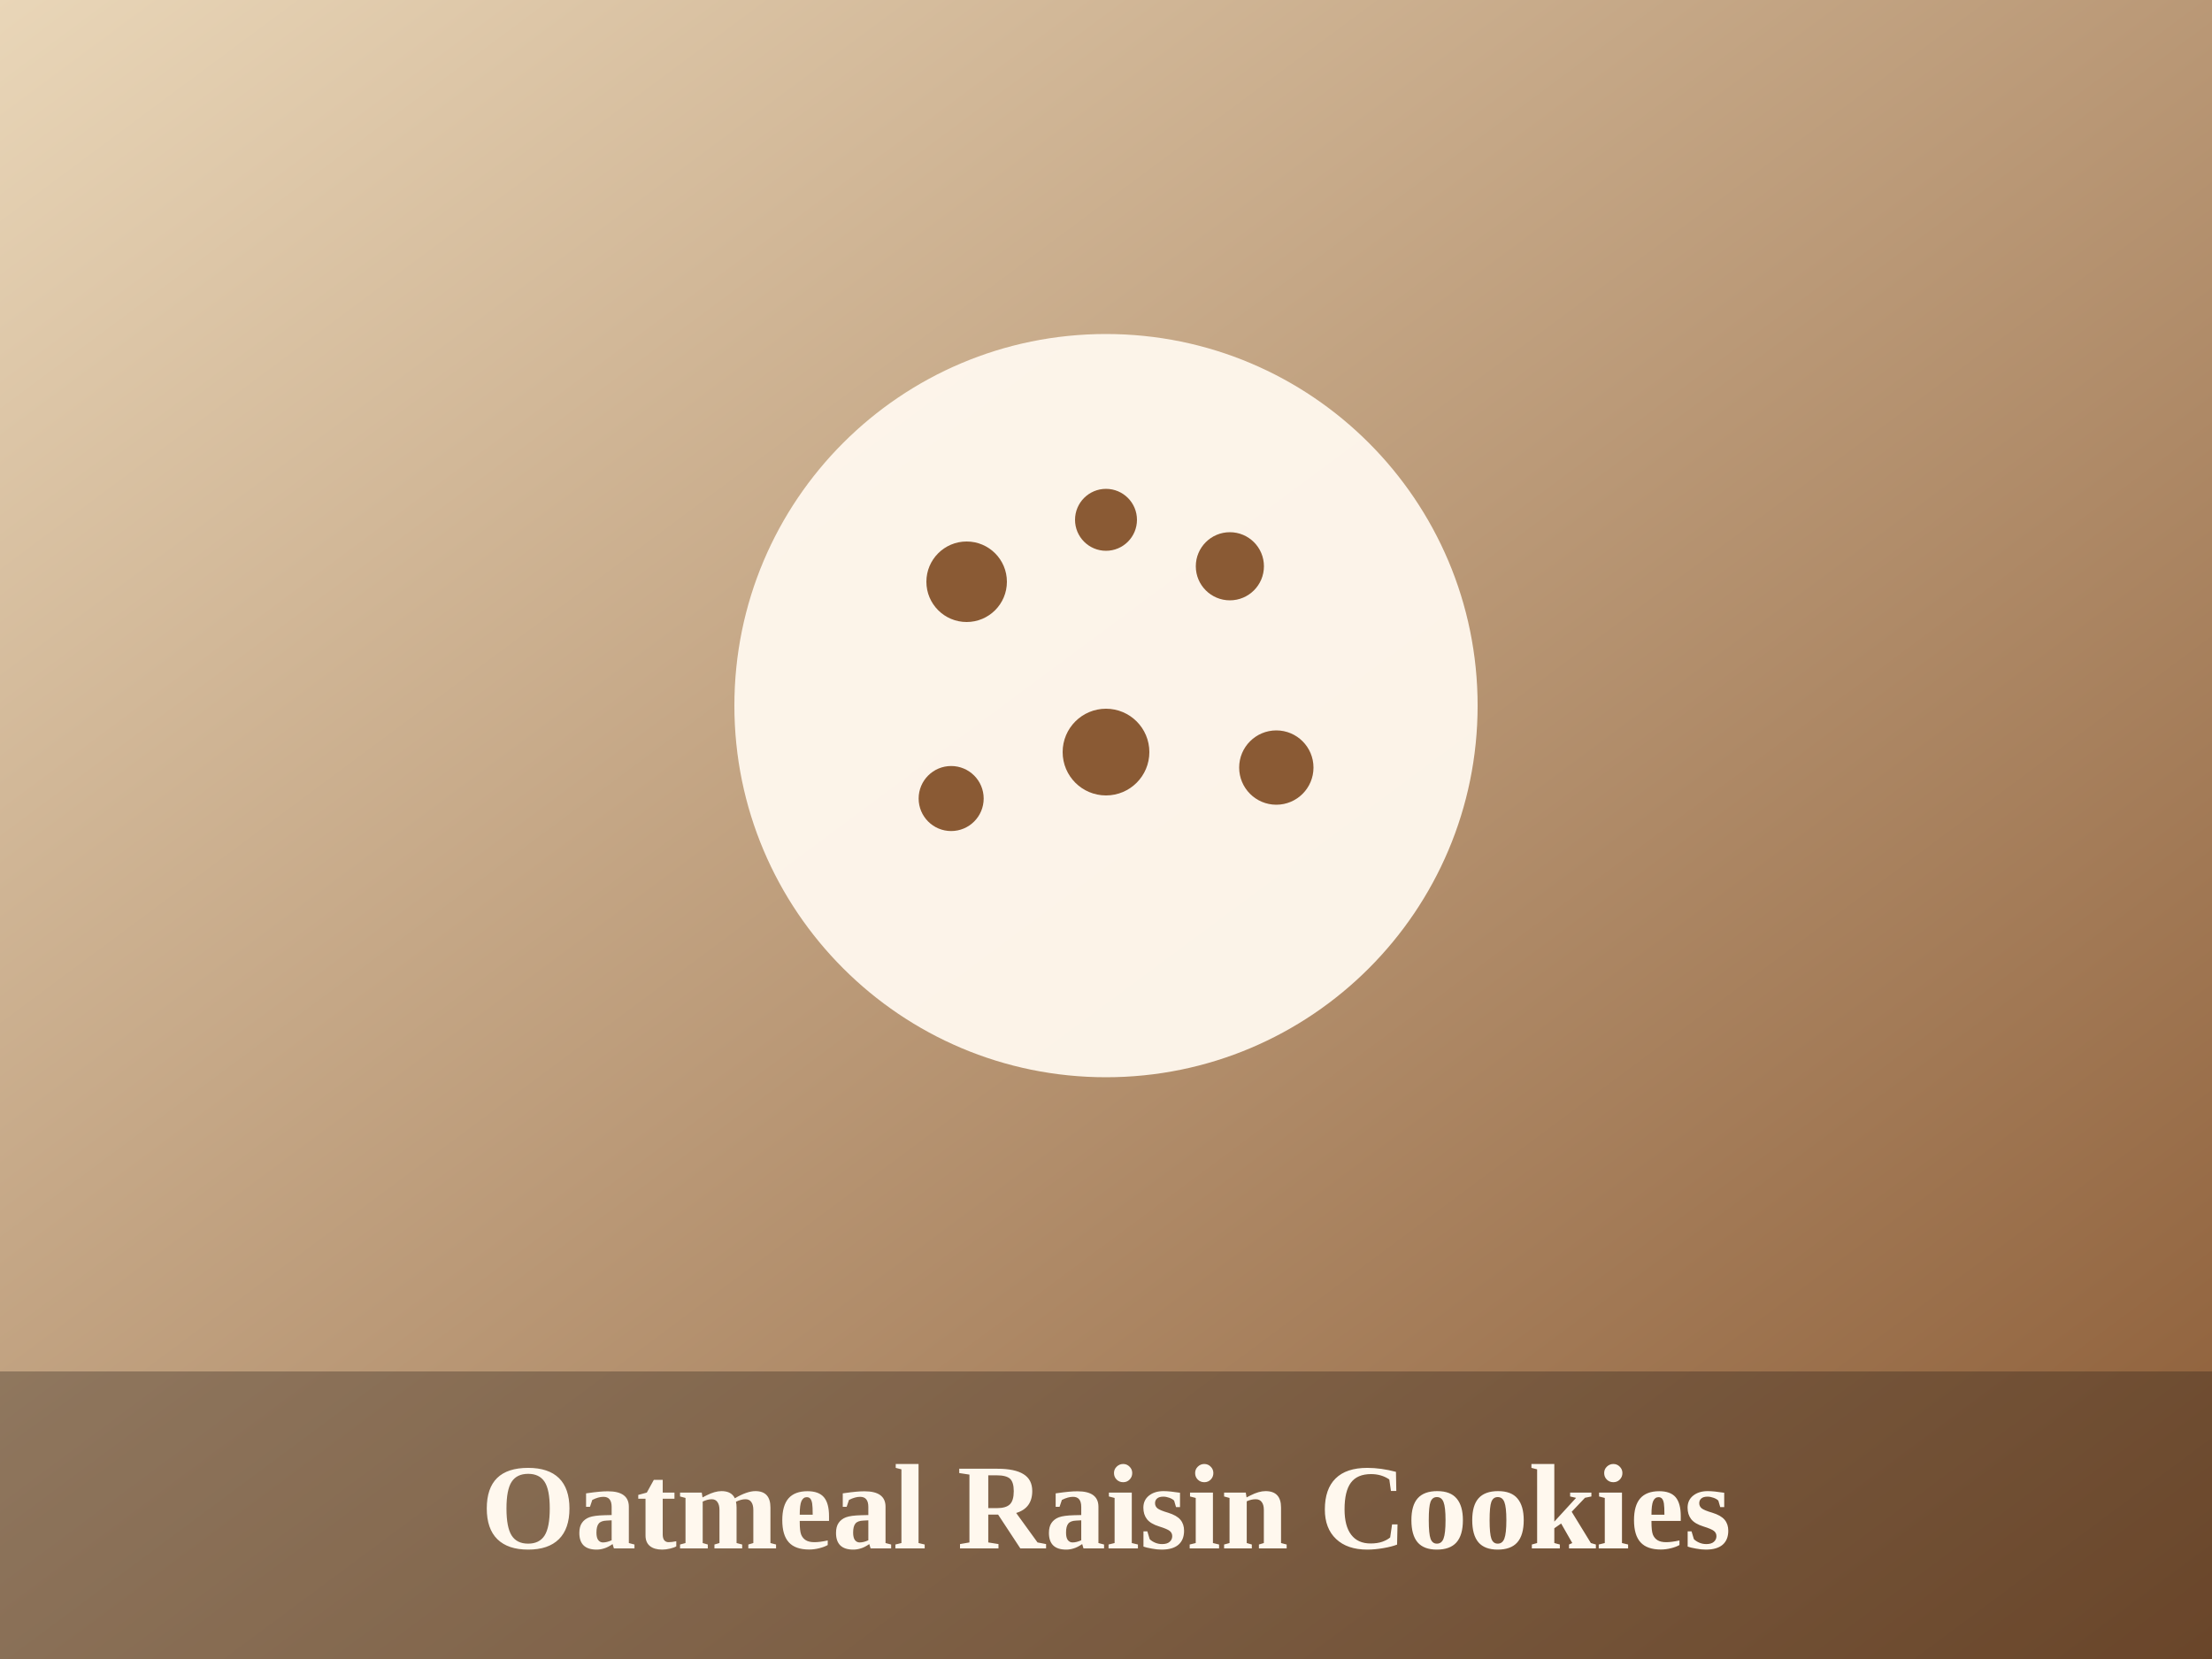
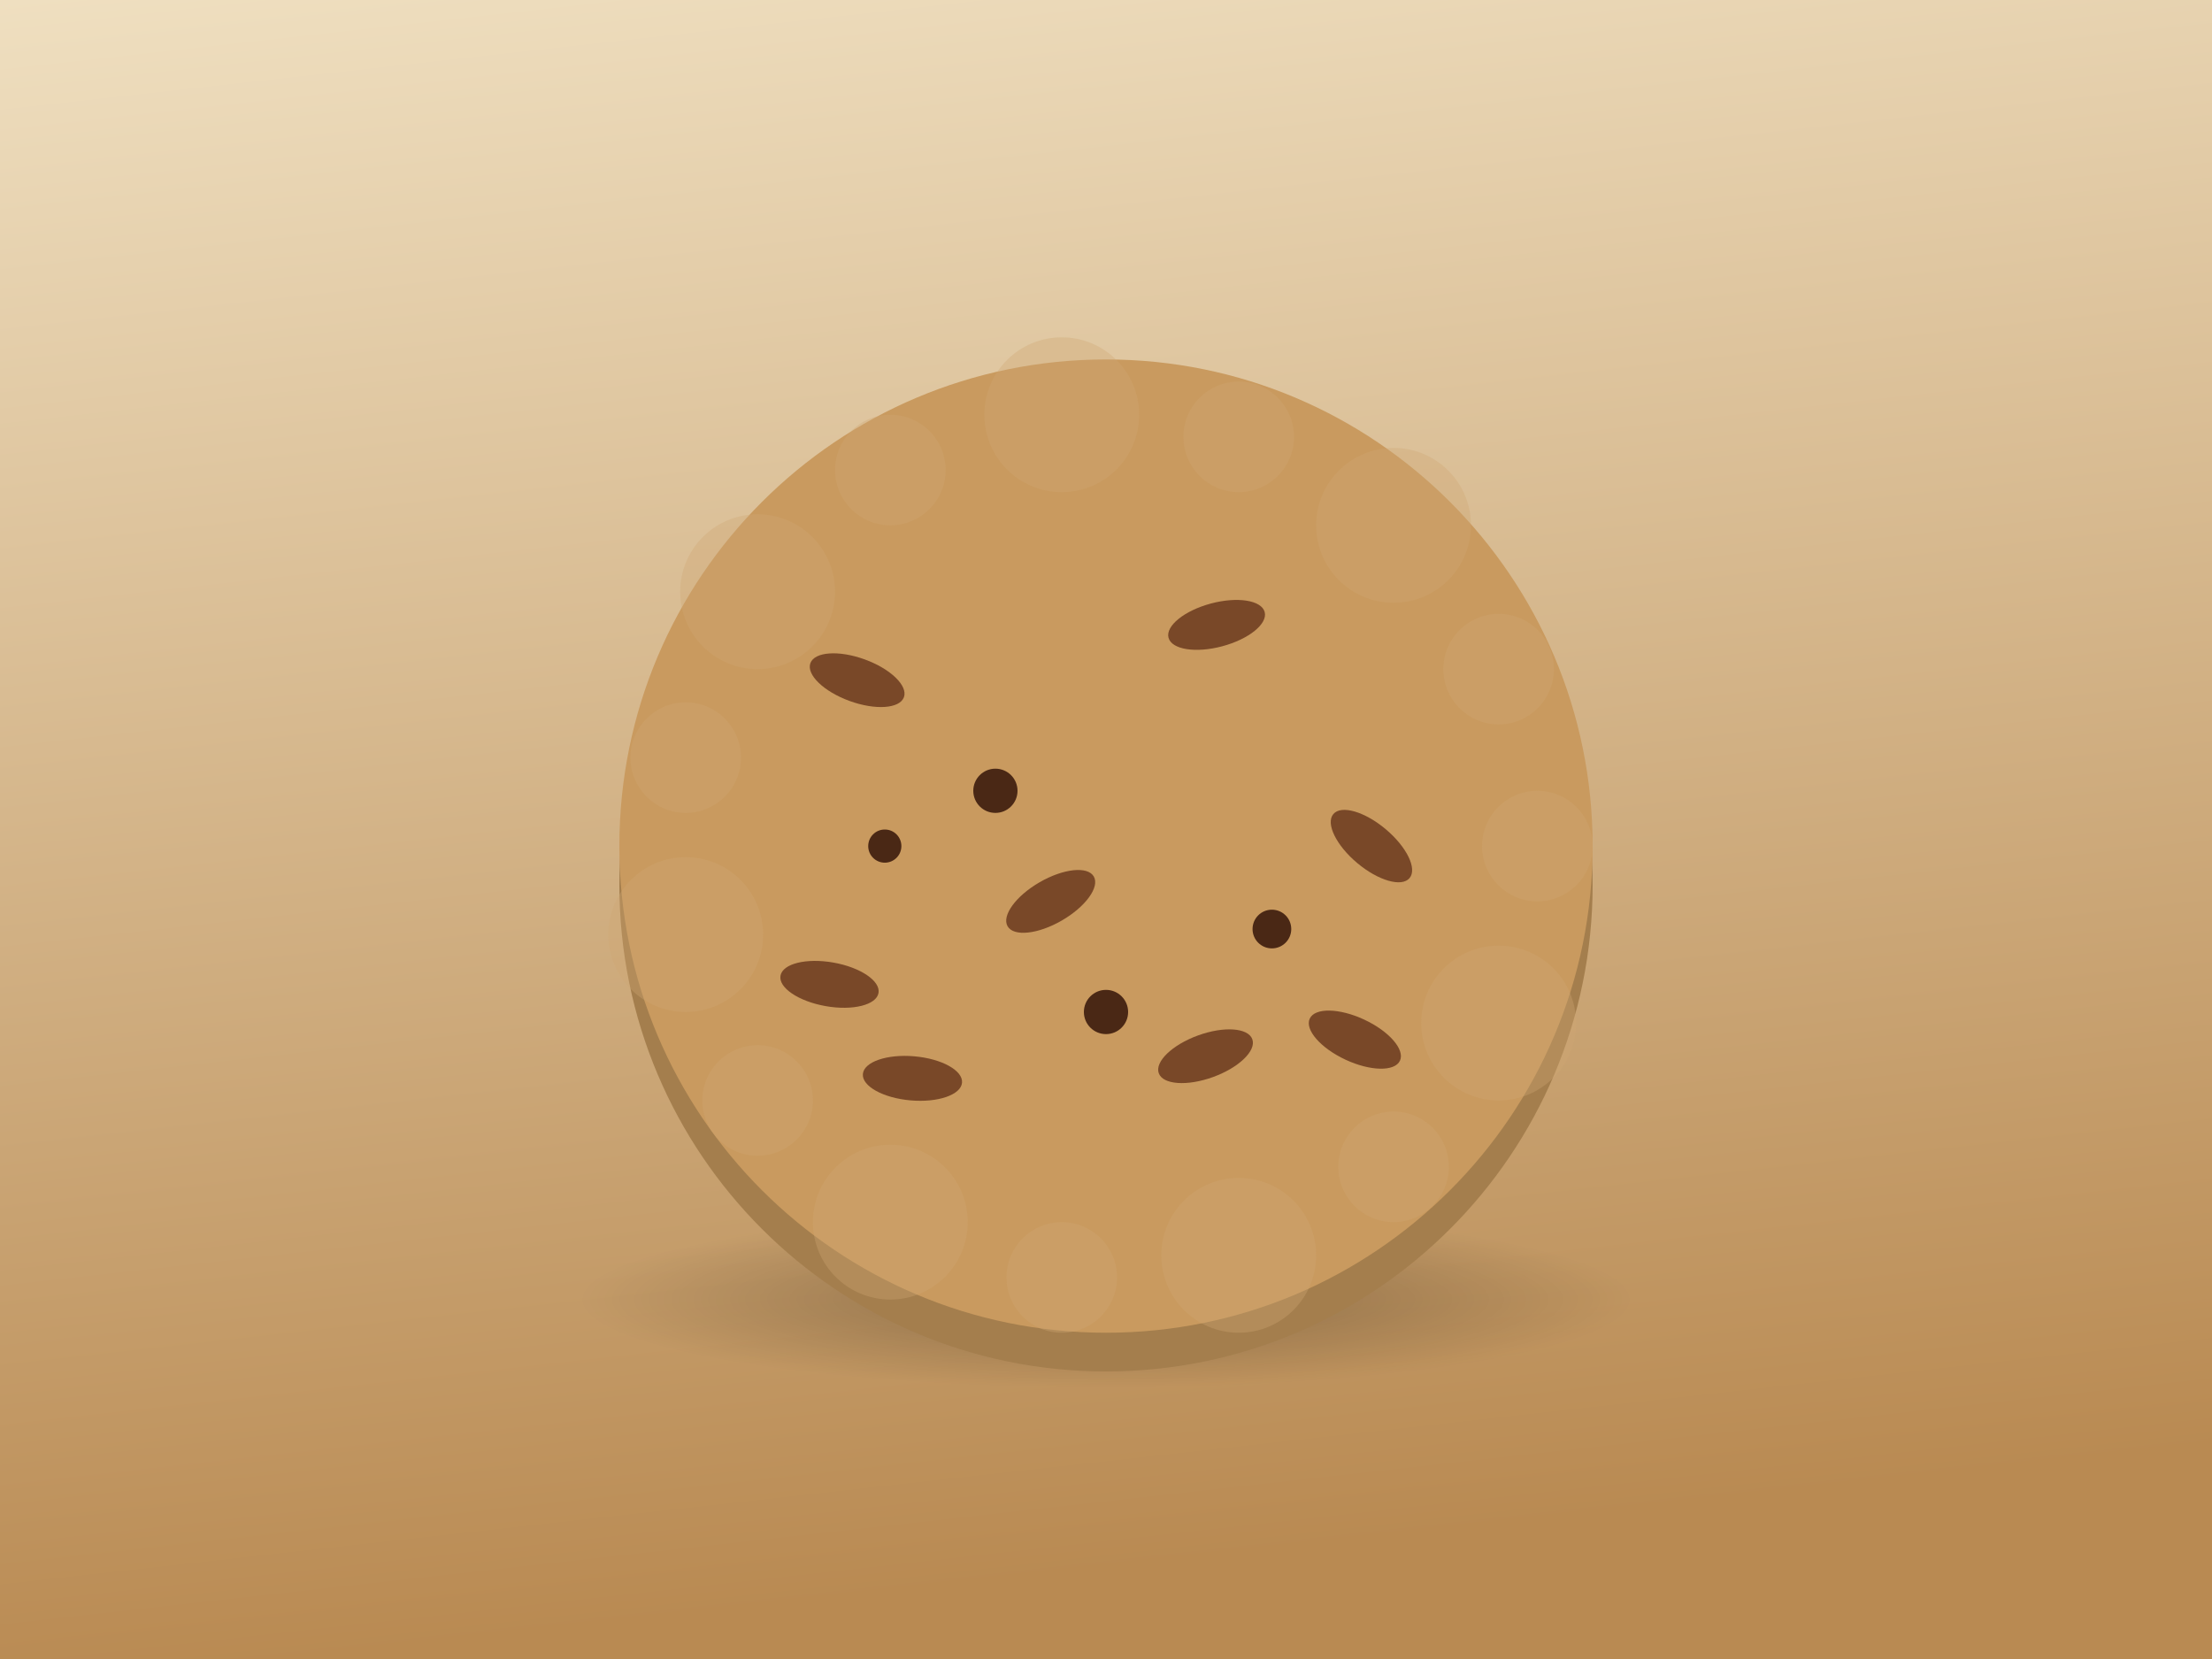
<svg xmlns="http://www.w3.org/2000/svg" viewBox="0 0 400 300" width="800" height="600">
  <defs>
-     <linearGradient id="bg" x1="0" y1="0" x2="1" y2="1">
-       <stop offset="0%" stop-color="#e9d6b8" />
-       <stop offset="100%" stop-color="#8a5a34" />
+     <linearGradient id="bg" x1="0" y1="0" x2="0.15" y2="1">
+       <stop offset="0%" stop-color="#efdfc0" />
+       <stop offset="100%" stop-color="#b98a52" />
    </linearGradient>
+     <radialGradient id="shadow" cx="50%" cy="50%" r="50%">
+       <stop offset="0%" stop-color="#000000" stop-opacity="0.28" />
+       <stop offset="100%" stop-color="#000000" stop-opacity="0" />
+     </radialGradient>
  </defs>
  <rect width="400" height="300" fill="url(#bg)" />
-   <g transform="translate(60,10) scale(2.8)">
-     <circle cx="50" cy="42" r="24" fill="#fff8ee" opacity="0.95" />
-     <circle cx="41" cy="34" r="2.6" fill="#8a5a34" />
-     <circle cx="58" cy="33" r="2.2" fill="#8a5a34" />
-     <circle cx="50" cy="45" r="2.8" fill="#8a5a34" />
-     <circle cx="40" cy="48" r="2.1" fill="#8a5a34" />
-     <circle cx="61" cy="46" r="2.4" fill="#8a5a34" />
-     <circle cx="50" cy="30" r="2" fill="#8a5a34" />
-   </g>
-   <rect x="0" y="248" width="400" height="52" fill="#241a12" opacity="0.32" />
-   <text x="200" y="280" text-anchor="middle" font-family="Georgia, 'Times New Roman', serif" font-size="22" fill="#fff8ee" font-weight="600">Oatmeal Raisin Cookies</text>
+   <ellipse cx="200" cy="235" rx="95" ry="16" fill="url(#shadow)" />
+   <circle cx="200" cy="160" r="88" fill="#a47e4d" />
+   <circle cx="200" cy="153" r="88" fill="#c99a5f" />
+   <circle cx="278" cy="153" r="10" fill="#cfa672" opacity="0.35" />
+   <circle cx="271" cy="185" r="14" fill="#cfa672" opacity="0.35" />
+   <circle cx="252" cy="211" r="10" fill="#cfa672" opacity="0.35" />
+   <circle cx="224" cy="227" r="14" fill="#cfa672" opacity="0.35" />
+   <circle cx="192" cy="231" r="10" fill="#cfa672" opacity="0.35" />
+   <circle cx="161" cy="221" r="14" fill="#cfa672" opacity="0.35" />
+   <circle cx="137" cy="199" r="10" fill="#cfa672" opacity="0.35" />
+   <circle cx="124" cy="169" r="14" fill="#cfa672" opacity="0.35" />
+   <circle cx="124" cy="137" r="10" fill="#cfa672" opacity="0.35" />
+   <circle cx="137" cy="107" r="14" fill="#cfa672" opacity="0.35" />
+   <circle cx="161" cy="85" r="10" fill="#cfa672" opacity="0.35" />
+   <circle cx="192" cy="75" r="14" fill="#cfa672" opacity="0.35" />
+   <circle cx="224" cy="79" r="10" fill="#cfa672" opacity="0.35" />
+   <circle cx="252" cy="95" r="14" fill="#cfa672" opacity="0.35" />
+   <circle cx="271" cy="121" r="10" fill="#cfa672" opacity="0.35" />
+   <ellipse cx="155" cy="123" rx="9" ry="4" fill="#6b3a1e" opacity="0.85" transform="rotate(20 155 123)" />
+   <ellipse cx="220" cy="113" rx="9" ry="4" fill="#6b3a1e" opacity="0.85" transform="rotate(-15 220 113)" />
+   <ellipse cx="248" cy="153" rx="9" ry="4" fill="#6b3a1e" opacity="0.85" transform="rotate(40 248 153)" />
+   <ellipse cx="190" cy="163" rx="9" ry="4" fill="#6b3a1e" opacity="0.85" transform="rotate(-30 190 163)" />
+   <ellipse cx="150" cy="178" rx="9" ry="4" fill="#6b3a1e" opacity="0.85" transform="rotate(10 150 178)" />
+   <ellipse cx="218" cy="191" rx="9" ry="4" fill="#6b3a1e" opacity="0.85" transform="rotate(-20 218 191)" />
+   <ellipse cx="245" cy="188" rx="9" ry="4" fill="#6b3a1e" opacity="0.85" transform="rotate(25 245 188)" />
+   <ellipse cx="165" cy="195" rx="9" ry="4" fill="#6b3a1e" opacity="0.85" transform="rotate(5 165 195)" />
+   <circle cx="180" cy="143" r="4" fill="#4a2815" />
+   <circle cx="230" cy="168" r="3.5" fill="#4a2815" />
+   <circle cx="200" cy="183" r="4" fill="#4a2815" />
+   <circle cx="160" cy="153" r="3" fill="#4a2815" />
</svg>
